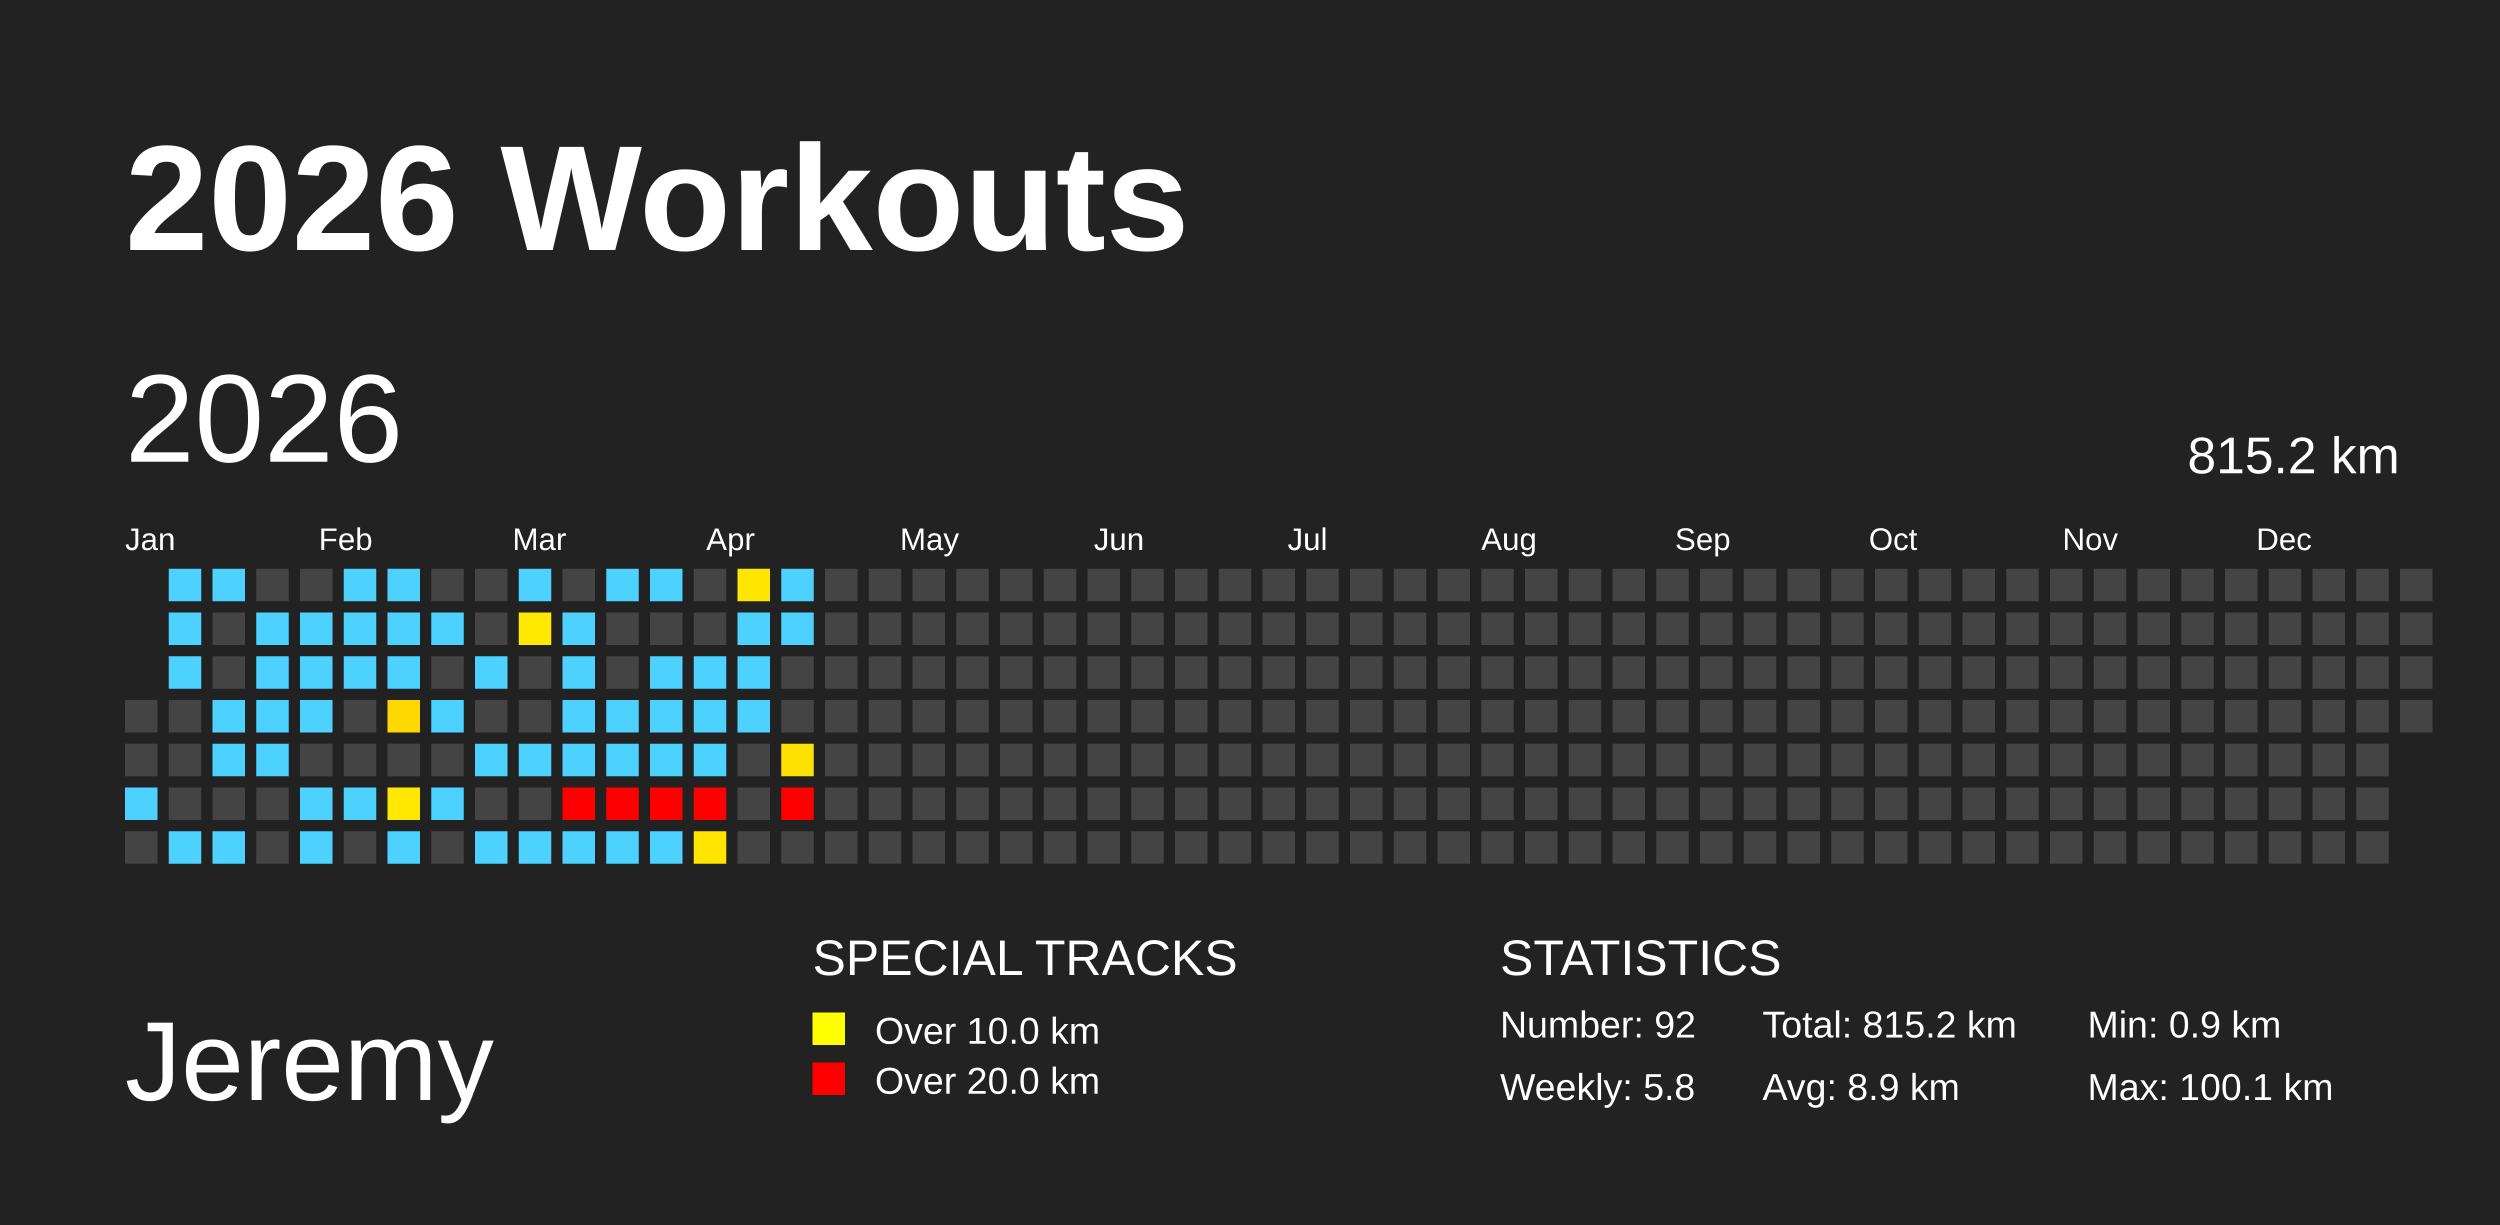
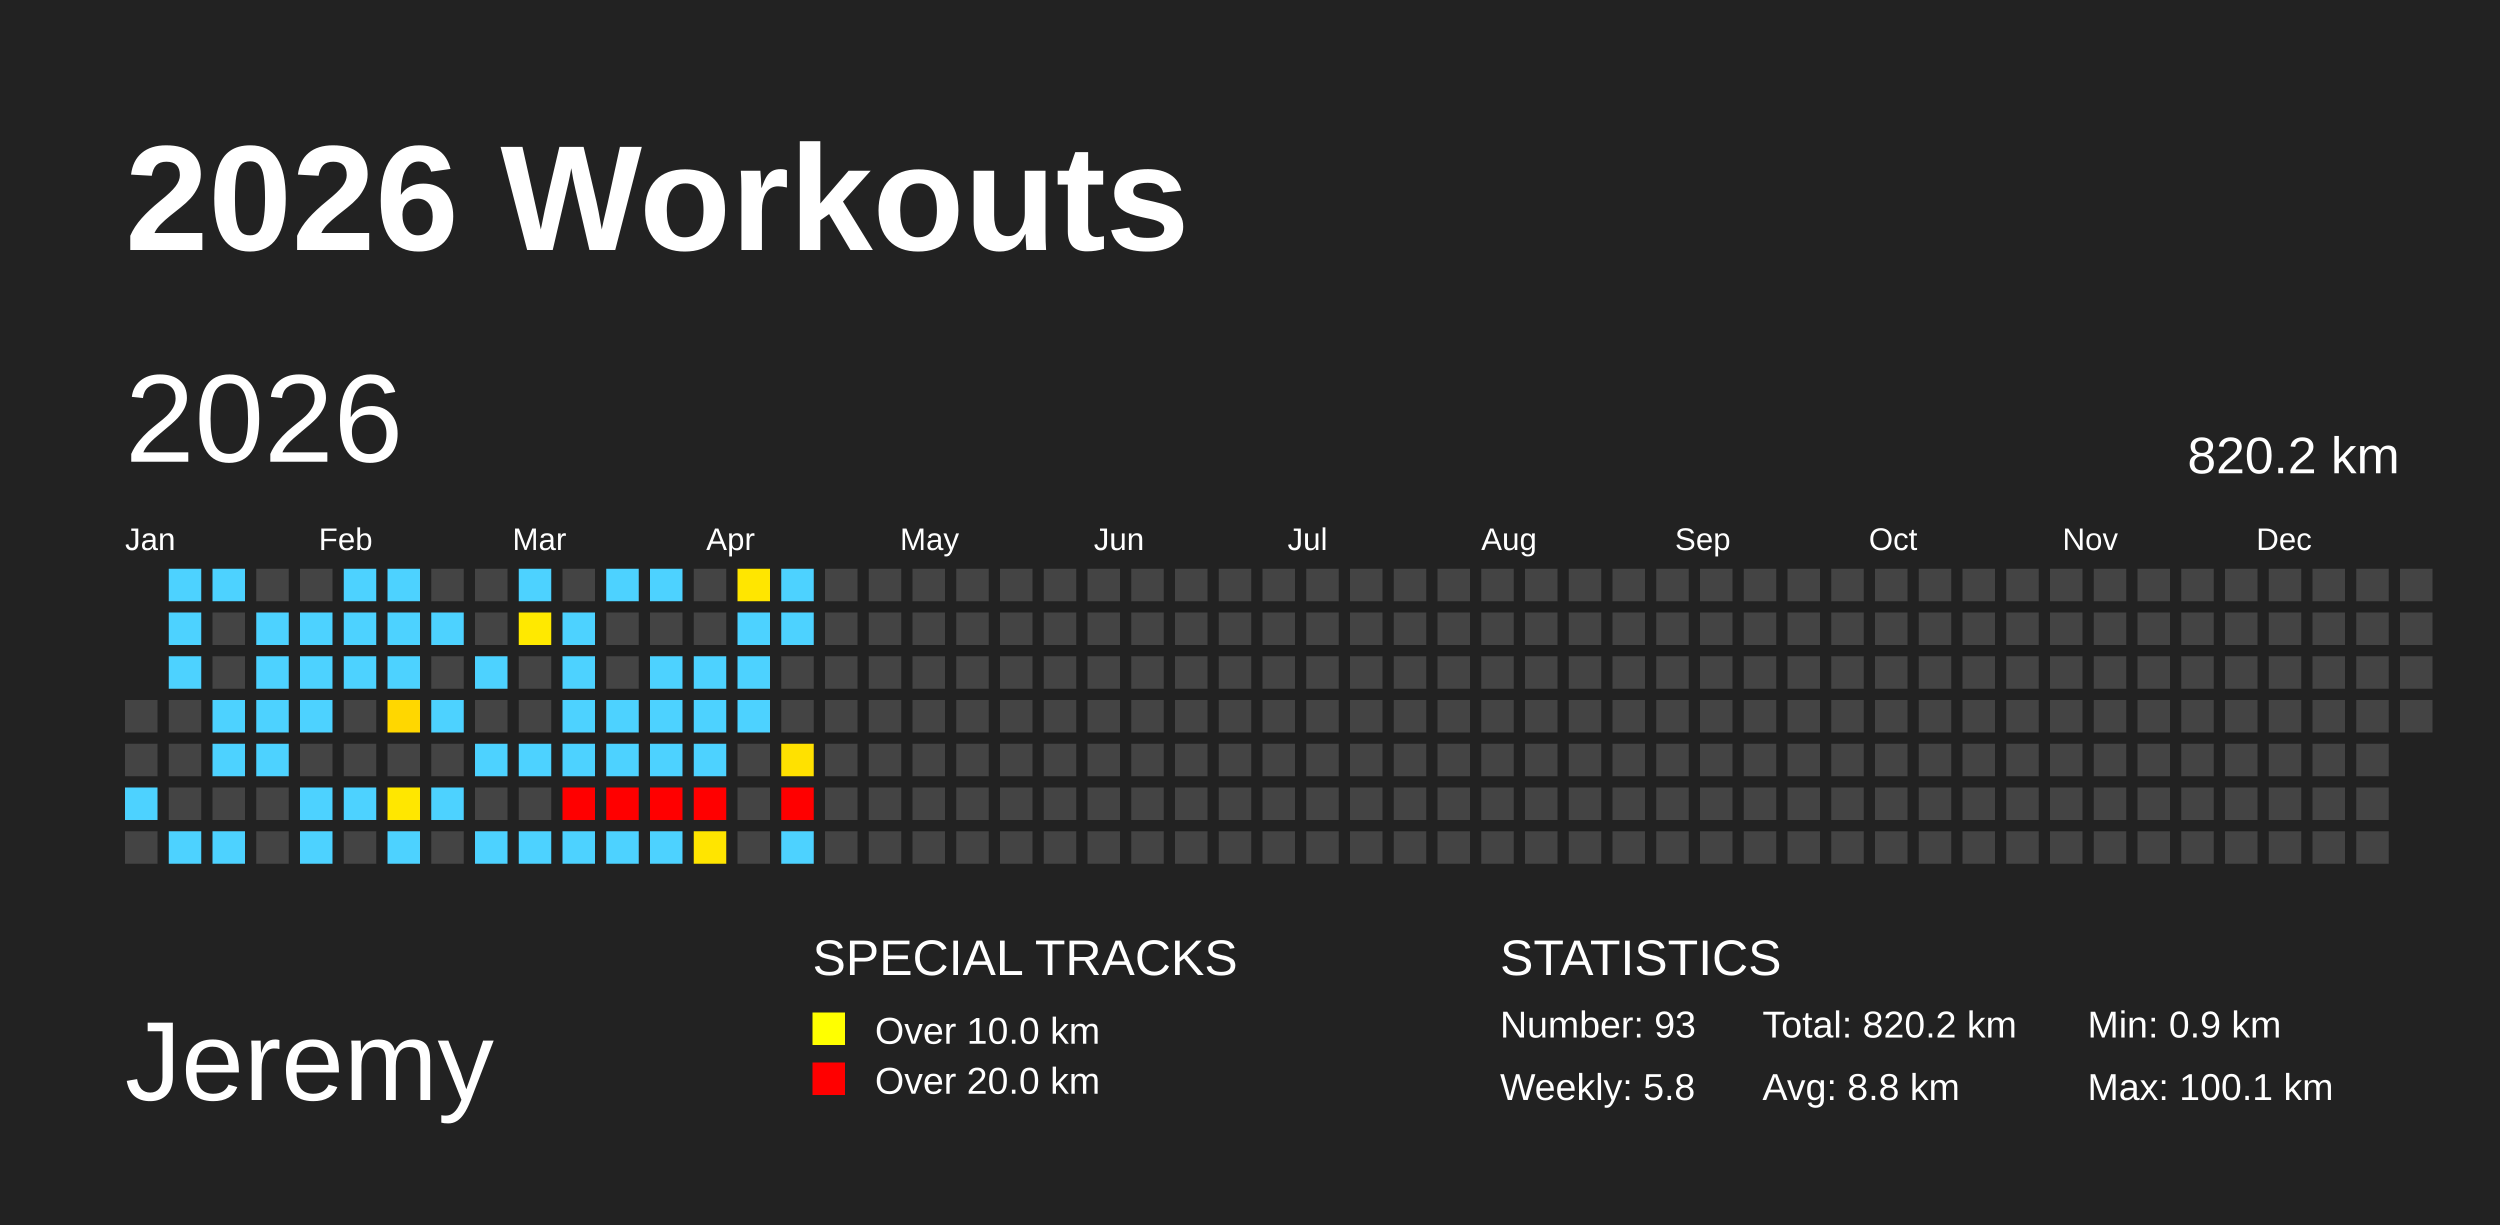
<svg xmlns="http://www.w3.org/2000/svg" baseProfile="full" height="98mm" version="1.1" viewBox="0,0,200,98" width="200mm">
  <defs />
  <rect fill="#222222" height="98" width="200" x="0" y="0" />
  <text fill="#FFFFFF" style="font-size:12px; font-family:Arial; font-weight:bold;" x="10" y="20">2026 Workouts</text>
  <text fill="#FFFFFF" style="font-size:9px; font-family:Arial" x="10" y="88">Jeremy</text>
  <text fill="#FFFFFF" style="font-size:4px; font-family:Arial" x="65" y="78">SPECIAL TRACKS</text>
  <rect fill="yellow" height="2.6" width="2.6" x="65" y="81" />
  <text fill="#FFFFFF" style="font-size:3px; font-family:Arial" x="70" y="83.5">Over 10.0 km</text>
  <rect fill="red" height="2.6" width="2.6" x="65" y="85" />
  <text fill="#FFFFFF" style="font-size:3px; font-family:Arial" x="70" y="87.5">Over 20.0 km</text>
  <text fill="#FFFFFF" style="font-size:4px; font-family:Arial" x="120" y="78">STATISTICS</text>
-   <text fill="#FFFFFF" style="font-size:3px; font-family:Arial" x="120" y="83">Number: 92</text>
+   <text fill="#FFFFFF" style="font-size:3px; font-family:Arial" x="120" y="83">Number: 93</text>
  <text fill="#FFFFFF" style="font-size:3px; font-family:Arial" x="120" y="88">Weekly: 5.8</text>
-   <text fill="#FFFFFF" style="font-size:3px; font-family:Arial" x="141" y="83">Total: 815.2 km</text>
-   <text fill="#FFFFFF" style="font-size:3px; font-family:Arial" x="141" y="88">Avg: 8.9 km</text>
+   <text fill="#FFFFFF" style="font-size:3px; font-family:Arial" x="141" y="83">Total: 820.2 km</text>
+   <text fill="#FFFFFF" style="font-size:3px; font-family:Arial" x="141" y="88">Avg: 8.8 km</text>
  <text fill="#FFFFFF" style="font-size:3px; font-family:Arial" x="167" y="83">Min: 0.9 km</text>
  <text fill="#FFFFFF" style="font-size:3px; font-family:Arial" x="167" y="88">Max: 100.1 km</text>
  <text dominant-baseline="hanging" fill="#FFFFFF" style="font-size:10.0px; font-family:Arial;" x="10" y="30">2026</text>
-   <text dominant-baseline="hanging" fill="#FFFFFF" style="font-size:4.125px; font-family:Arial;" x="175" y="35">815.2 km</text>
+   <text dominant-baseline="hanging" fill="#FFFFFF" style="font-size:4.125px; font-family:Arial;" x="175" y="35">820.2 km</text>
  <text fill="#FFFFFF" style="font-size:2.5px; font-family:Arial" x="10.0" y="44">Jan</text>
  <text fill="#FFFFFF" style="font-size:2.5px; font-family:Arial" x="25.5" y="44">Feb</text>
  <text fill="#FFFFFF" style="font-size:2.5px; font-family:Arial" x="41.0" y="44">Mar</text>
  <text fill="#FFFFFF" style="font-size:2.5px; font-family:Arial" x="56.5" y="44">Apr</text>
  <text fill="#FFFFFF" style="font-size:2.5px; font-family:Arial" x="72.0" y="44">May</text>
  <text fill="#FFFFFF" style="font-size:2.5px; font-family:Arial" x="87.5" y="44">Jun</text>
  <text fill="#FFFFFF" style="font-size:2.5px; font-family:Arial" x="103.0" y="44">Jul</text>
  <text fill="#FFFFFF" style="font-size:2.5px; font-family:Arial" x="118.5" y="44">Aug</text>
  <text fill="#FFFFFF" style="font-size:2.5px; font-family:Arial" x="134.0" y="44">Sep</text>
  <text fill="#FFFFFF" style="font-size:2.5px; font-family:Arial" x="149.5" y="44">Oct</text>
  <text fill="#FFFFFF" style="font-size:2.5px; font-family:Arial" x="165.0" y="44">Nov</text>
  <text fill="#FFFFFF" style="font-size:2.5px; font-family:Arial" x="180.5" y="44">Dec</text>
  <rect fill="#444444" height="2.6" width="2.6" x="10.0" y="56.0" />
  <rect fill="#444444" height="2.6" width="2.6" x="10.0" y="59.5" />
  <rect fill="#4dd2ff" height="2.6" width="2.6" x="10.0" y="63.0" />
  <rect fill="#444444" height="2.6" width="2.6" x="10.0" y="66.5" />
  <rect fill="#4dd2ff" height="2.6" width="2.6" x="13.5" y="45.5" />
  <rect fill="#4dd2ff" height="2.6" width="2.6" x="13.5" y="49.0" />
  <rect fill="#4dd2ff" height="2.6" width="2.6" x="13.5" y="52.5" />
  <rect fill="#444444" height="2.6" width="2.6" x="13.5" y="56.0" />
  <rect fill="#444444" height="2.6" width="2.6" x="13.5" y="59.5" />
  <rect fill="#444444" height="2.6" width="2.6" x="13.5" y="63.0" />
  <rect fill="#4dd2ff" height="2.6" width="2.6" x="13.5" y="66.5" />
  <rect fill="#4dd2ff" height="2.6" width="2.6" x="17.0" y="45.5" />
  <rect fill="#444444" height="2.6" width="2.6" x="17.0" y="49.0" />
  <rect fill="#444444" height="2.6" width="2.6" x="17.0" y="52.5" />
  <rect fill="#4dd2ff" height="2.6" width="2.6" x="17.0" y="56.0" />
  <rect fill="#4dd2ff" height="2.6" width="2.6" x="17.0" y="59.5" />
  <rect fill="#444444" height="2.6" width="2.6" x="17.0" y="63.0" />
  <rect fill="#4dd2ff" height="2.6" width="2.6" x="17.0" y="66.5" />
  <rect fill="#444444" height="2.6" width="2.6" x="20.5" y="45.5" />
  <rect fill="#4dd2ff" height="2.6" width="2.6" x="20.5" y="49.0" />
  <rect fill="#4dd2ff" height="2.6" width="2.6" x="20.5" y="52.5" />
  <rect fill="#4dd2ff" height="2.6" width="2.6" x="20.5" y="56.0" />
  <rect fill="#4dd2ff" height="2.6" width="2.6" x="20.5" y="59.5" />
  <rect fill="#444444" height="2.6" width="2.6" x="20.5" y="63.0" />
  <rect fill="#444444" height="2.6" width="2.6" x="20.5" y="66.5" />
  <rect fill="#444444" height="2.6" width="2.6" x="24.0" y="45.5" />
  <rect fill="#4dd2ff" height="2.6" width="2.6" x="24.0" y="49.0" />
  <rect fill="#4dd2ff" height="2.6" width="2.6" x="24.0" y="52.5" />
  <rect fill="#4dd2ff" height="2.6" width="2.6" x="24.0" y="56.0" />
  <rect fill="#444444" height="2.6" width="2.6" x="24.0" y="59.5" />
  <rect fill="#4dd2ff" height="2.6" width="2.6" x="24.0" y="63.0" />
  <rect fill="#4dd2ff" height="2.6" width="2.6" x="24.0" y="66.5" />
  <rect fill="#4dd2ff" height="2.6" width="2.6" x="27.5" y="45.5" />
  <rect fill="#4dd2ff" height="2.6" width="2.6" x="27.5" y="49.0" />
  <rect fill="#4dd2ff" height="2.6" width="2.6" x="27.5" y="52.5" />
  <rect fill="#444444" height="2.6" width="2.6" x="27.5" y="56.0" />
  <rect fill="#444444" height="2.6" width="2.6" x="27.5" y="59.5" />
  <rect fill="#4dd2ff" height="2.6" width="2.6" x="27.5" y="63.0" />
  <rect fill="#444444" height="2.6" width="2.6" x="27.5" y="66.5" />
  <rect fill="#4dd2ff" height="2.6" width="2.6" x="31.0" y="45.5" />
  <rect fill="#4dd2ff" height="2.6" width="2.6" x="31.0" y="49.0" />
  <rect fill="#4dd2ff" height="2.6" width="2.6" x="31.0" y="52.5" />
  <rect fill="#ffd700" height="2.6" width="2.6" x="31.0" y="56.0" />
  <rect fill="#444444" height="2.6" width="2.6" x="31.0" y="59.5" />
  <rect fill="#ffe700" height="2.6" width="2.6" x="31.0" y="63.0" />
  <rect fill="#4dd2ff" height="2.6" width="2.6" x="31.0" y="66.5" />
  <rect fill="#444444" height="2.6" width="2.6" x="34.5" y="45.5" />
  <rect fill="#4dd2ff" height="2.6" width="2.6" x="34.5" y="49.0" />
  <rect fill="#444444" height="2.6" width="2.6" x="34.5" y="52.5" />
  <rect fill="#4dd2ff" height="2.6" width="2.6" x="34.5" y="56.0" />
  <rect fill="#444444" height="2.6" width="2.6" x="34.5" y="59.5" />
  <rect fill="#4dd2ff" height="2.6" width="2.6" x="34.5" y="63.0" />
  <rect fill="#444444" height="2.6" width="2.6" x="34.5" y="66.5" />
  <rect fill="#444444" height="2.6" width="2.6" x="38.0" y="45.5" />
  <rect fill="#444444" height="2.6" width="2.6" x="38.0" y="49.0" />
  <rect fill="#4dd2ff" height="2.6" width="2.6" x="38.0" y="52.5" />
  <rect fill="#444444" height="2.6" width="2.6" x="38.0" y="56.0" />
  <rect fill="#4dd2ff" height="2.6" width="2.6" x="38.0" y="59.5" />
  <rect fill="#444444" height="2.6" width="2.6" x="38.0" y="63.0" />
  <rect fill="#4dd2ff" height="2.6" width="2.6" x="38.0" y="66.5" />
  <rect fill="#4dd2ff" height="2.6" width="2.6" x="41.5" y="45.5" />
  <rect fill="#ffe900" height="2.6" width="2.6" x="41.5" y="49.0" />
  <rect fill="#444444" height="2.6" width="2.6" x="41.5" y="52.5" />
  <rect fill="#444444" height="2.6" width="2.6" x="41.5" y="56.0" />
  <rect fill="#4dd2ff" height="2.6" width="2.6" x="41.5" y="59.5" />
  <rect fill="#444444" height="2.6" width="2.6" x="41.5" y="63.0" />
  <rect fill="#4dd2ff" height="2.6" width="2.6" x="41.5" y="66.5" />
  <rect fill="#444444" height="2.6" width="2.6" x="45.0" y="45.5" />
  <rect fill="#4dd2ff" height="2.6" width="2.6" x="45.0" y="49.0" />
  <rect fill="#4dd2ff" height="2.6" width="2.6" x="45.0" y="52.5" />
  <rect fill="#4dd2ff" height="2.6" width="2.6" x="45.0" y="56.0" />
  <rect fill="#4dd2ff" height="2.6" width="2.6" x="45.0" y="59.5" />
  <rect fill="red" height="2.6" width="2.6" x="45.0" y="63.0" />
  <rect fill="#4dd2ff" height="2.6" width="2.6" x="45.0" y="66.5" />
  <rect fill="#4dd2ff" height="2.6" width="2.6" x="48.5" y="45.5" />
  <rect fill="#444444" height="2.6" width="2.6" x="48.5" y="49.0" />
  <rect fill="#444444" height="2.6" width="2.6" x="48.5" y="52.5" />
  <rect fill="#4dd2ff" height="2.6" width="2.6" x="48.5" y="56.0" />
  <rect fill="#4dd2ff" height="2.6" width="2.6" x="48.5" y="59.5" />
  <rect fill="red" height="2.6" width="2.6" x="48.5" y="63.0" />
  <rect fill="#4dd2ff" height="2.6" width="2.6" x="48.5" y="66.5" />
  <rect fill="#4dd2ff" height="2.6" width="2.6" x="52.0" y="45.5" />
  <rect fill="#444444" height="2.6" width="2.6" x="52.0" y="49.0" />
  <rect fill="#4dd2ff" height="2.6" width="2.6" x="52.0" y="52.5" />
  <rect fill="#4dd2ff" height="2.6" width="2.6" x="52.0" y="56.0" />
  <rect fill="#4dd2ff" height="2.6" width="2.6" x="52.0" y="59.5" />
  <rect fill="red" height="2.6" width="2.6" x="52.0" y="63.0" />
  <rect fill="#4dd2ff" height="2.6" width="2.6" x="52.0" y="66.5" />
  <rect fill="#444444" height="2.6" width="2.6" x="55.5" y="45.5" />
  <rect fill="#444444" height="2.6" width="2.6" x="55.5" y="49.0" />
  <rect fill="#4dd2ff" height="2.6" width="2.6" x="55.5" y="52.5" />
  <rect fill="#4dd2ff" height="2.6" width="2.6" x="55.5" y="56.0" />
  <rect fill="#4dd2ff" height="2.6" width="2.6" x="55.5" y="59.5" />
  <rect fill="red" height="2.6" width="2.6" x="55.5" y="63.0" />
  <rect fill="#ffe500" height="2.6" width="2.6" x="55.5" y="66.5" />
  <rect fill="#ffe600" height="2.6" width="2.6" x="59.0" y="45.5" />
  <rect fill="#4dd2ff" height="2.6" width="2.6" x="59.0" y="49.0" />
  <rect fill="#4dd2ff" height="2.6" width="2.6" x="59.0" y="52.5" />
  <rect fill="#4dd2ff" height="2.6" width="2.6" x="59.0" y="56.0" />
  <rect fill="#444444" height="2.6" width="2.6" x="59.0" y="59.5" />
  <rect fill="#444444" height="2.6" width="2.6" x="59.0" y="63.0" />
  <rect fill="#444444" height="2.6" width="2.6" x="59.0" y="66.5" />
  <rect fill="#4dd2ff" height="2.6" width="2.6" x="62.5" y="45.5" />
  <rect fill="#4dd2ff" height="2.6" width="2.6" x="62.5" y="49.0" />
  <rect fill="#444444" height="2.6" width="2.6" x="62.5" y="52.5" />
  <rect fill="#444444" height="2.6" width="2.6" x="62.5" y="56.0" />
  <rect fill="#ffe100" height="2.6" width="2.6" x="62.5" y="59.5" />
  <rect fill="red" height="2.6" width="2.6" x="62.5" y="63.0" />
-   <rect fill="#444444" height="2.6" width="2.6" x="62.5" y="66.5" />
+   <rect fill="#4dd2ff" height="2.6" width="2.6" x="62.5" y="66.5" />
  <rect fill="#444444" height="2.6" width="2.6" x="66.0" y="45.5" />
  <rect fill="#444444" height="2.6" width="2.6" x="66.0" y="49.0" />
  <rect fill="#444444" height="2.6" width="2.6" x="66.0" y="52.5" />
  <rect fill="#444444" height="2.6" width="2.6" x="66.0" y="56.0" />
  <rect fill="#444444" height="2.6" width="2.6" x="66.0" y="59.5" />
  <rect fill="#444444" height="2.6" width="2.6" x="66.0" y="63.0" />
  <rect fill="#444444" height="2.6" width="2.6" x="66.0" y="66.5" />
  <rect fill="#444444" height="2.6" width="2.6" x="69.5" y="45.5" />
  <rect fill="#444444" height="2.6" width="2.6" x="69.5" y="49.0" />
  <rect fill="#444444" height="2.6" width="2.6" x="69.5" y="52.5" />
  <rect fill="#444444" height="2.6" width="2.6" x="69.5" y="56.0" />
  <rect fill="#444444" height="2.6" width="2.6" x="69.5" y="59.5" />
  <rect fill="#444444" height="2.6" width="2.6" x="69.5" y="63.0" />
  <rect fill="#444444" height="2.6" width="2.6" x="69.5" y="66.5" />
  <rect fill="#444444" height="2.6" width="2.6" x="73.0" y="45.5" />
  <rect fill="#444444" height="2.6" width="2.6" x="73.0" y="49.0" />
  <rect fill="#444444" height="2.6" width="2.6" x="73.0" y="52.5" />
  <rect fill="#444444" height="2.6" width="2.6" x="73.0" y="56.0" />
  <rect fill="#444444" height="2.6" width="2.6" x="73.0" y="59.5" />
  <rect fill="#444444" height="2.6" width="2.6" x="73.0" y="63.0" />
  <rect fill="#444444" height="2.6" width="2.6" x="73.0" y="66.5" />
  <rect fill="#444444" height="2.6" width="2.6" x="76.5" y="45.5" />
  <rect fill="#444444" height="2.6" width="2.6" x="76.5" y="49.0" />
  <rect fill="#444444" height="2.6" width="2.6" x="76.5" y="52.5" />
  <rect fill="#444444" height="2.6" width="2.6" x="76.5" y="56.0" />
  <rect fill="#444444" height="2.6" width="2.6" x="76.5" y="59.5" />
  <rect fill="#444444" height="2.6" width="2.6" x="76.5" y="63.0" />
  <rect fill="#444444" height="2.6" width="2.6" x="76.5" y="66.5" />
  <rect fill="#444444" height="2.6" width="2.6" x="80.0" y="45.5" />
  <rect fill="#444444" height="2.6" width="2.6" x="80.0" y="49.0" />
  <rect fill="#444444" height="2.6" width="2.6" x="80.0" y="52.5" />
  <rect fill="#444444" height="2.6" width="2.6" x="80.0" y="56.0" />
  <rect fill="#444444" height="2.6" width="2.6" x="80.0" y="59.5" />
  <rect fill="#444444" height="2.6" width="2.6" x="80.0" y="63.0" />
  <rect fill="#444444" height="2.6" width="2.6" x="80.0" y="66.5" />
  <rect fill="#444444" height="2.6" width="2.6" x="83.5" y="45.5" />
  <rect fill="#444444" height="2.6" width="2.6" x="83.5" y="49.0" />
  <rect fill="#444444" height="2.6" width="2.6" x="83.5" y="52.5" />
  <rect fill="#444444" height="2.6" width="2.6" x="83.5" y="56.0" />
  <rect fill="#444444" height="2.6" width="2.6" x="83.5" y="59.5" />
  <rect fill="#444444" height="2.6" width="2.6" x="83.5" y="63.0" />
  <rect fill="#444444" height="2.6" width="2.6" x="83.5" y="66.5" />
  <rect fill="#444444" height="2.6" width="2.6" x="87.0" y="45.5" />
  <rect fill="#444444" height="2.6" width="2.6" x="87.0" y="49.0" />
  <rect fill="#444444" height="2.6" width="2.6" x="87.0" y="52.5" />
  <rect fill="#444444" height="2.6" width="2.6" x="87.0" y="56.0" />
  <rect fill="#444444" height="2.6" width="2.6" x="87.0" y="59.5" />
  <rect fill="#444444" height="2.6" width="2.6" x="87.0" y="63.0" />
  <rect fill="#444444" height="2.6" width="2.6" x="87.0" y="66.5" />
  <rect fill="#444444" height="2.6" width="2.6" x="90.5" y="45.5" />
  <rect fill="#444444" height="2.6" width="2.6" x="90.5" y="49.0" />
  <rect fill="#444444" height="2.6" width="2.6" x="90.5" y="52.5" />
  <rect fill="#444444" height="2.6" width="2.6" x="90.5" y="56.0" />
  <rect fill="#444444" height="2.6" width="2.6" x="90.5" y="59.5" />
  <rect fill="#444444" height="2.6" width="2.6" x="90.5" y="63.0" />
  <rect fill="#444444" height="2.6" width="2.6" x="90.5" y="66.5" />
  <rect fill="#444444" height="2.6" width="2.6" x="94.0" y="45.5" />
  <rect fill="#444444" height="2.6" width="2.6" x="94.0" y="49.0" />
  <rect fill="#444444" height="2.6" width="2.6" x="94.0" y="52.5" />
  <rect fill="#444444" height="2.6" width="2.6" x="94.0" y="56.0" />
  <rect fill="#444444" height="2.6" width="2.6" x="94.0" y="59.5" />
  <rect fill="#444444" height="2.6" width="2.6" x="94.0" y="63.0" />
  <rect fill="#444444" height="2.6" width="2.6" x="94.0" y="66.5" />
  <rect fill="#444444" height="2.6" width="2.6" x="97.5" y="45.5" />
  <rect fill="#444444" height="2.6" width="2.6" x="97.5" y="49.0" />
  <rect fill="#444444" height="2.6" width="2.6" x="97.5" y="52.5" />
  <rect fill="#444444" height="2.6" width="2.6" x="97.5" y="56.0" />
  <rect fill="#444444" height="2.6" width="2.6" x="97.5" y="59.5" />
  <rect fill="#444444" height="2.6" width="2.6" x="97.5" y="63.0" />
  <rect fill="#444444" height="2.6" width="2.6" x="97.5" y="66.5" />
  <rect fill="#444444" height="2.6" width="2.6" x="101.0" y="45.5" />
  <rect fill="#444444" height="2.6" width="2.6" x="101.0" y="49.0" />
  <rect fill="#444444" height="2.6" width="2.6" x="101.0" y="52.5" />
  <rect fill="#444444" height="2.6" width="2.6" x="101.0" y="56.0" />
  <rect fill="#444444" height="2.6" width="2.6" x="101.0" y="59.5" />
  <rect fill="#444444" height="2.6" width="2.6" x="101.0" y="63.0" />
  <rect fill="#444444" height="2.6" width="2.6" x="101.0" y="66.5" />
  <rect fill="#444444" height="2.6" width="2.6" x="104.5" y="45.5" />
  <rect fill="#444444" height="2.6" width="2.6" x="104.5" y="49.0" />
  <rect fill="#444444" height="2.6" width="2.6" x="104.5" y="52.5" />
  <rect fill="#444444" height="2.6" width="2.6" x="104.5" y="56.0" />
  <rect fill="#444444" height="2.6" width="2.6" x="104.5" y="59.5" />
  <rect fill="#444444" height="2.6" width="2.6" x="104.5" y="63.0" />
  <rect fill="#444444" height="2.6" width="2.6" x="104.5" y="66.5" />
  <rect fill="#444444" height="2.6" width="2.6" x="108.0" y="45.5" />
  <rect fill="#444444" height="2.6" width="2.6" x="108.0" y="49.0" />
  <rect fill="#444444" height="2.6" width="2.6" x="108.0" y="52.5" />
  <rect fill="#444444" height="2.6" width="2.6" x="108.0" y="56.0" />
  <rect fill="#444444" height="2.6" width="2.6" x="108.0" y="59.5" />
  <rect fill="#444444" height="2.6" width="2.6" x="108.0" y="63.0" />
  <rect fill="#444444" height="2.6" width="2.6" x="108.0" y="66.5" />
  <rect fill="#444444" height="2.6" width="2.6" x="111.5" y="45.5" />
  <rect fill="#444444" height="2.6" width="2.6" x="111.5" y="49.0" />
  <rect fill="#444444" height="2.6" width="2.6" x="111.5" y="52.5" />
  <rect fill="#444444" height="2.6" width="2.6" x="111.5" y="56.0" />
  <rect fill="#444444" height="2.6" width="2.6" x="111.5" y="59.5" />
  <rect fill="#444444" height="2.6" width="2.6" x="111.5" y="63.0" />
  <rect fill="#444444" height="2.6" width="2.6" x="111.5" y="66.5" />
  <rect fill="#444444" height="2.6" width="2.6" x="115.0" y="45.5" />
  <rect fill="#444444" height="2.6" width="2.6" x="115.0" y="49.0" />
  <rect fill="#444444" height="2.6" width="2.6" x="115.0" y="52.5" />
  <rect fill="#444444" height="2.6" width="2.6" x="115.0" y="56.0" />
  <rect fill="#444444" height="2.6" width="2.6" x="115.0" y="59.5" />
  <rect fill="#444444" height="2.6" width="2.6" x="115.0" y="63.0" />
  <rect fill="#444444" height="2.6" width="2.6" x="115.0" y="66.5" />
  <rect fill="#444444" height="2.6" width="2.6" x="118.5" y="45.5" />
  <rect fill="#444444" height="2.6" width="2.6" x="118.5" y="49.0" />
  <rect fill="#444444" height="2.6" width="2.6" x="118.5" y="52.5" />
  <rect fill="#444444" height="2.6" width="2.6" x="118.5" y="56.0" />
  <rect fill="#444444" height="2.6" width="2.6" x="118.5" y="59.5" />
  <rect fill="#444444" height="2.6" width="2.6" x="118.5" y="63.0" />
  <rect fill="#444444" height="2.6" width="2.6" x="118.5" y="66.5" />
  <rect fill="#444444" height="2.6" width="2.6" x="122.0" y="45.5" />
  <rect fill="#444444" height="2.6" width="2.6" x="122.0" y="49.0" />
  <rect fill="#444444" height="2.6" width="2.6" x="122.0" y="52.5" />
  <rect fill="#444444" height="2.6" width="2.6" x="122.0" y="56.0" />
  <rect fill="#444444" height="2.6" width="2.6" x="122.0" y="59.5" />
  <rect fill="#444444" height="2.6" width="2.6" x="122.0" y="63.0" />
  <rect fill="#444444" height="2.6" width="2.6" x="122.0" y="66.5" />
  <rect fill="#444444" height="2.6" width="2.6" x="125.5" y="45.5" />
  <rect fill="#444444" height="2.6" width="2.6" x="125.5" y="49.0" />
  <rect fill="#444444" height="2.6" width="2.6" x="125.5" y="52.5" />
  <rect fill="#444444" height="2.6" width="2.6" x="125.5" y="56.0" />
  <rect fill="#444444" height="2.6" width="2.6" x="125.5" y="59.5" />
  <rect fill="#444444" height="2.6" width="2.6" x="125.5" y="63.0" />
  <rect fill="#444444" height="2.6" width="2.6" x="125.5" y="66.5" />
  <rect fill="#444444" height="2.6" width="2.6" x="129.0" y="45.5" />
  <rect fill="#444444" height="2.6" width="2.6" x="129.0" y="49.0" />
  <rect fill="#444444" height="2.6" width="2.6" x="129.0" y="52.5" />
  <rect fill="#444444" height="2.6" width="2.6" x="129.0" y="56.0" />
  <rect fill="#444444" height="2.6" width="2.6" x="129.0" y="59.5" />
  <rect fill="#444444" height="2.6" width="2.6" x="129.0" y="63.0" />
  <rect fill="#444444" height="2.6" width="2.6" x="129.0" y="66.5" />
  <rect fill="#444444" height="2.6" width="2.6" x="132.5" y="45.5" />
  <rect fill="#444444" height="2.6" width="2.6" x="132.5" y="49.0" />
  <rect fill="#444444" height="2.6" width="2.6" x="132.5" y="52.5" />
  <rect fill="#444444" height="2.6" width="2.6" x="132.5" y="56.0" />
  <rect fill="#444444" height="2.6" width="2.6" x="132.5" y="59.5" />
  <rect fill="#444444" height="2.6" width="2.6" x="132.5" y="63.0" />
  <rect fill="#444444" height="2.6" width="2.6" x="132.5" y="66.5" />
  <rect fill="#444444" height="2.6" width="2.6" x="136.0" y="45.5" />
  <rect fill="#444444" height="2.6" width="2.6" x="136.0" y="49.0" />
  <rect fill="#444444" height="2.6" width="2.6" x="136.0" y="52.5" />
  <rect fill="#444444" height="2.6" width="2.6" x="136.0" y="56.0" />
  <rect fill="#444444" height="2.6" width="2.6" x="136.0" y="59.5" />
  <rect fill="#444444" height="2.6" width="2.6" x="136.0" y="63.0" />
  <rect fill="#444444" height="2.6" width="2.6" x="136.0" y="66.5" />
  <rect fill="#444444" height="2.6" width="2.6" x="139.5" y="45.5" />
  <rect fill="#444444" height="2.6" width="2.6" x="139.5" y="49.0" />
  <rect fill="#444444" height="2.6" width="2.6" x="139.5" y="52.5" />
  <rect fill="#444444" height="2.6" width="2.6" x="139.5" y="56.0" />
  <rect fill="#444444" height="2.6" width="2.6" x="139.5" y="59.5" />
  <rect fill="#444444" height="2.6" width="2.6" x="139.5" y="63.0" />
  <rect fill="#444444" height="2.6" width="2.6" x="139.5" y="66.5" />
  <rect fill="#444444" height="2.6" width="2.6" x="143.0" y="45.5" />
  <rect fill="#444444" height="2.6" width="2.6" x="143.0" y="49.0" />
  <rect fill="#444444" height="2.6" width="2.6" x="143.0" y="52.5" />
  <rect fill="#444444" height="2.6" width="2.6" x="143.0" y="56.0" />
  <rect fill="#444444" height="2.6" width="2.6" x="143.0" y="59.5" />
  <rect fill="#444444" height="2.6" width="2.6" x="143.0" y="63.0" />
  <rect fill="#444444" height="2.6" width="2.6" x="143.0" y="66.5" />
  <rect fill="#444444" height="2.6" width="2.6" x="146.5" y="45.5" />
  <rect fill="#444444" height="2.6" width="2.6" x="146.5" y="49.0" />
  <rect fill="#444444" height="2.6" width="2.6" x="146.5" y="52.5" />
  <rect fill="#444444" height="2.6" width="2.6" x="146.5" y="56.0" />
  <rect fill="#444444" height="2.6" width="2.6" x="146.5" y="59.5" />
  <rect fill="#444444" height="2.6" width="2.6" x="146.5" y="63.0" />
  <rect fill="#444444" height="2.6" width="2.6" x="146.5" y="66.5" />
  <rect fill="#444444" height="2.6" width="2.6" x="150.0" y="45.5" />
  <rect fill="#444444" height="2.6" width="2.6" x="150.0" y="49.0" />
  <rect fill="#444444" height="2.6" width="2.6" x="150.0" y="52.5" />
  <rect fill="#444444" height="2.6" width="2.6" x="150.0" y="56.0" />
  <rect fill="#444444" height="2.6" width="2.6" x="150.0" y="59.5" />
  <rect fill="#444444" height="2.6" width="2.6" x="150.0" y="63.0" />
  <rect fill="#444444" height="2.6" width="2.6" x="150.0" y="66.5" />
  <rect fill="#444444" height="2.6" width="2.6" x="153.5" y="45.5" />
  <rect fill="#444444" height="2.6" width="2.6" x="153.5" y="49.0" />
  <rect fill="#444444" height="2.6" width="2.6" x="153.5" y="52.5" />
  <rect fill="#444444" height="2.6" width="2.6" x="153.5" y="56.0" />
  <rect fill="#444444" height="2.6" width="2.6" x="153.5" y="59.5" />
  <rect fill="#444444" height="2.6" width="2.6" x="153.5" y="63.0" />
  <rect fill="#444444" height="2.6" width="2.6" x="153.5" y="66.5" />
  <rect fill="#444444" height="2.6" width="2.6" x="157.0" y="45.5" />
  <rect fill="#444444" height="2.6" width="2.6" x="157.0" y="49.0" />
  <rect fill="#444444" height="2.6" width="2.6" x="157.0" y="52.5" />
  <rect fill="#444444" height="2.6" width="2.6" x="157.0" y="56.0" />
  <rect fill="#444444" height="2.6" width="2.6" x="157.0" y="59.5" />
  <rect fill="#444444" height="2.6" width="2.6" x="157.0" y="63.0" />
  <rect fill="#444444" height="2.6" width="2.6" x="157.0" y="66.5" />
  <rect fill="#444444" height="2.6" width="2.6" x="160.5" y="45.5" />
  <rect fill="#444444" height="2.6" width="2.6" x="160.5" y="49.0" />
  <rect fill="#444444" height="2.6" width="2.6" x="160.5" y="52.5" />
  <rect fill="#444444" height="2.6" width="2.6" x="160.5" y="56.0" />
  <rect fill="#444444" height="2.6" width="2.6" x="160.5" y="59.5" />
  <rect fill="#444444" height="2.6" width="2.6" x="160.5" y="63.0" />
  <rect fill="#444444" height="2.6" width="2.6" x="160.5" y="66.5" />
  <rect fill="#444444" height="2.6" width="2.6" x="164.0" y="45.5" />
  <rect fill="#444444" height="2.6" width="2.6" x="164.0" y="49.0" />
  <rect fill="#444444" height="2.6" width="2.6" x="164.0" y="52.5" />
  <rect fill="#444444" height="2.6" width="2.6" x="164.0" y="56.0" />
  <rect fill="#444444" height="2.6" width="2.6" x="164.0" y="59.5" />
  <rect fill="#444444" height="2.6" width="2.6" x="164.0" y="63.0" />
  <rect fill="#444444" height="2.6" width="2.6" x="164.0" y="66.5" />
  <rect fill="#444444" height="2.6" width="2.6" x="167.5" y="45.5" />
  <rect fill="#444444" height="2.6" width="2.6" x="167.5" y="49.0" />
  <rect fill="#444444" height="2.6" width="2.6" x="167.5" y="52.5" />
  <rect fill="#444444" height="2.6" width="2.6" x="167.5" y="56.0" />
  <rect fill="#444444" height="2.6" width="2.6" x="167.5" y="59.5" />
  <rect fill="#444444" height="2.6" width="2.6" x="167.5" y="63.0" />
  <rect fill="#444444" height="2.6" width="2.6" x="167.5" y="66.5" />
  <rect fill="#444444" height="2.6" width="2.6" x="171.0" y="45.5" />
  <rect fill="#444444" height="2.6" width="2.6" x="171.0" y="49.0" />
  <rect fill="#444444" height="2.6" width="2.6" x="171.0" y="52.5" />
  <rect fill="#444444" height="2.6" width="2.6" x="171.0" y="56.0" />
  <rect fill="#444444" height="2.6" width="2.6" x="171.0" y="59.5" />
  <rect fill="#444444" height="2.6" width="2.6" x="171.0" y="63.0" />
  <rect fill="#444444" height="2.6" width="2.6" x="171.0" y="66.5" />
  <rect fill="#444444" height="2.6" width="2.6" x="174.5" y="45.5" />
  <rect fill="#444444" height="2.6" width="2.6" x="174.5" y="49.0" />
  <rect fill="#444444" height="2.6" width="2.6" x="174.5" y="52.5" />
  <rect fill="#444444" height="2.6" width="2.6" x="174.5" y="56.0" />
  <rect fill="#444444" height="2.6" width="2.6" x="174.5" y="59.5" />
  <rect fill="#444444" height="2.6" width="2.6" x="174.5" y="63.0" />
  <rect fill="#444444" height="2.6" width="2.6" x="174.5" y="66.5" />
  <rect fill="#444444" height="2.6" width="2.6" x="178.0" y="45.5" />
  <rect fill="#444444" height="2.6" width="2.6" x="178.0" y="49.0" />
  <rect fill="#444444" height="2.6" width="2.6" x="178.0" y="52.5" />
  <rect fill="#444444" height="2.6" width="2.6" x="178.0" y="56.0" />
  <rect fill="#444444" height="2.6" width="2.6" x="178.0" y="59.5" />
  <rect fill="#444444" height="2.6" width="2.6" x="178.0" y="63.0" />
  <rect fill="#444444" height="2.6" width="2.6" x="178.0" y="66.5" />
  <rect fill="#444444" height="2.6" width="2.6" x="181.5" y="45.5" />
  <rect fill="#444444" height="2.6" width="2.6" x="181.5" y="49.0" />
  <rect fill="#444444" height="2.6" width="2.6" x="181.5" y="52.5" />
  <rect fill="#444444" height="2.6" width="2.6" x="181.5" y="56.0" />
  <rect fill="#444444" height="2.6" width="2.6" x="181.5" y="59.5" />
  <rect fill="#444444" height="2.6" width="2.6" x="181.5" y="63.0" />
  <rect fill="#444444" height="2.6" width="2.6" x="181.5" y="66.5" />
  <rect fill="#444444" height="2.6" width="2.6" x="185.0" y="45.5" />
  <rect fill="#444444" height="2.6" width="2.6" x="185.0" y="49.0" />
  <rect fill="#444444" height="2.6" width="2.6" x="185.0" y="52.5" />
  <rect fill="#444444" height="2.6" width="2.6" x="185.0" y="56.0" />
  <rect fill="#444444" height="2.6" width="2.6" x="185.0" y="59.5" />
  <rect fill="#444444" height="2.6" width="2.6" x="185.0" y="63.0" />
  <rect fill="#444444" height="2.6" width="2.6" x="185.0" y="66.5" />
  <rect fill="#444444" height="2.6" width="2.6" x="188.5" y="45.5" />
  <rect fill="#444444" height="2.6" width="2.6" x="188.5" y="49.0" />
  <rect fill="#444444" height="2.6" width="2.6" x="188.5" y="52.5" />
  <rect fill="#444444" height="2.6" width="2.6" x="188.5" y="56.0" />
  <rect fill="#444444" height="2.6" width="2.6" x="188.5" y="59.5" />
  <rect fill="#444444" height="2.6" width="2.6" x="188.5" y="63.0" />
  <rect fill="#444444" height="2.6" width="2.6" x="188.5" y="66.5" />
  <rect fill="#444444" height="2.6" width="2.6" x="192.0" y="45.5" />
  <rect fill="#444444" height="2.6" width="2.6" x="192.0" y="49.0" />
  <rect fill="#444444" height="2.6" width="2.6" x="192.0" y="52.5" />
  <rect fill="#444444" height="2.6" width="2.6" x="192.0" y="56.0" />
</svg>
